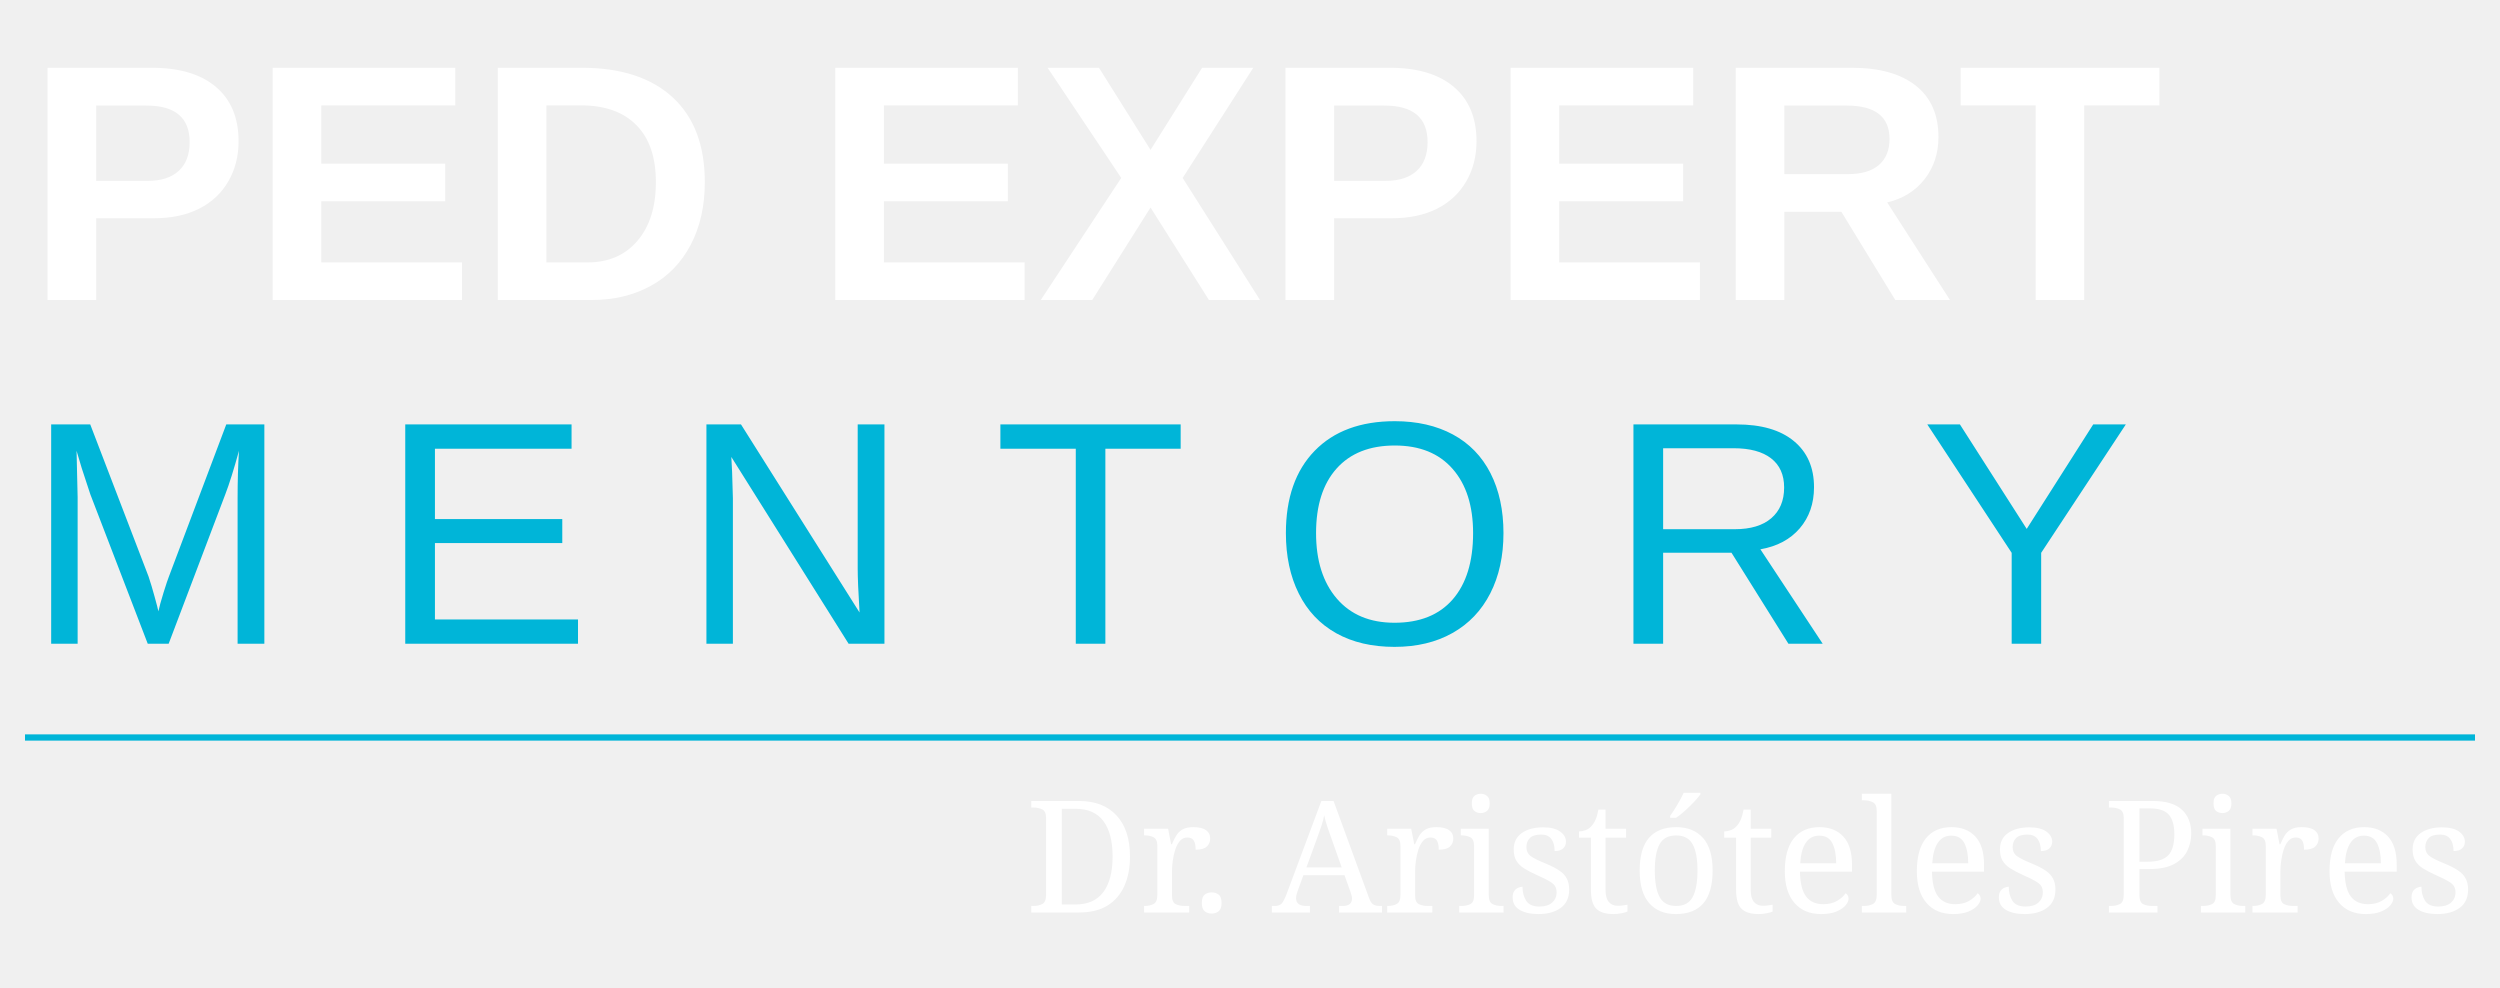
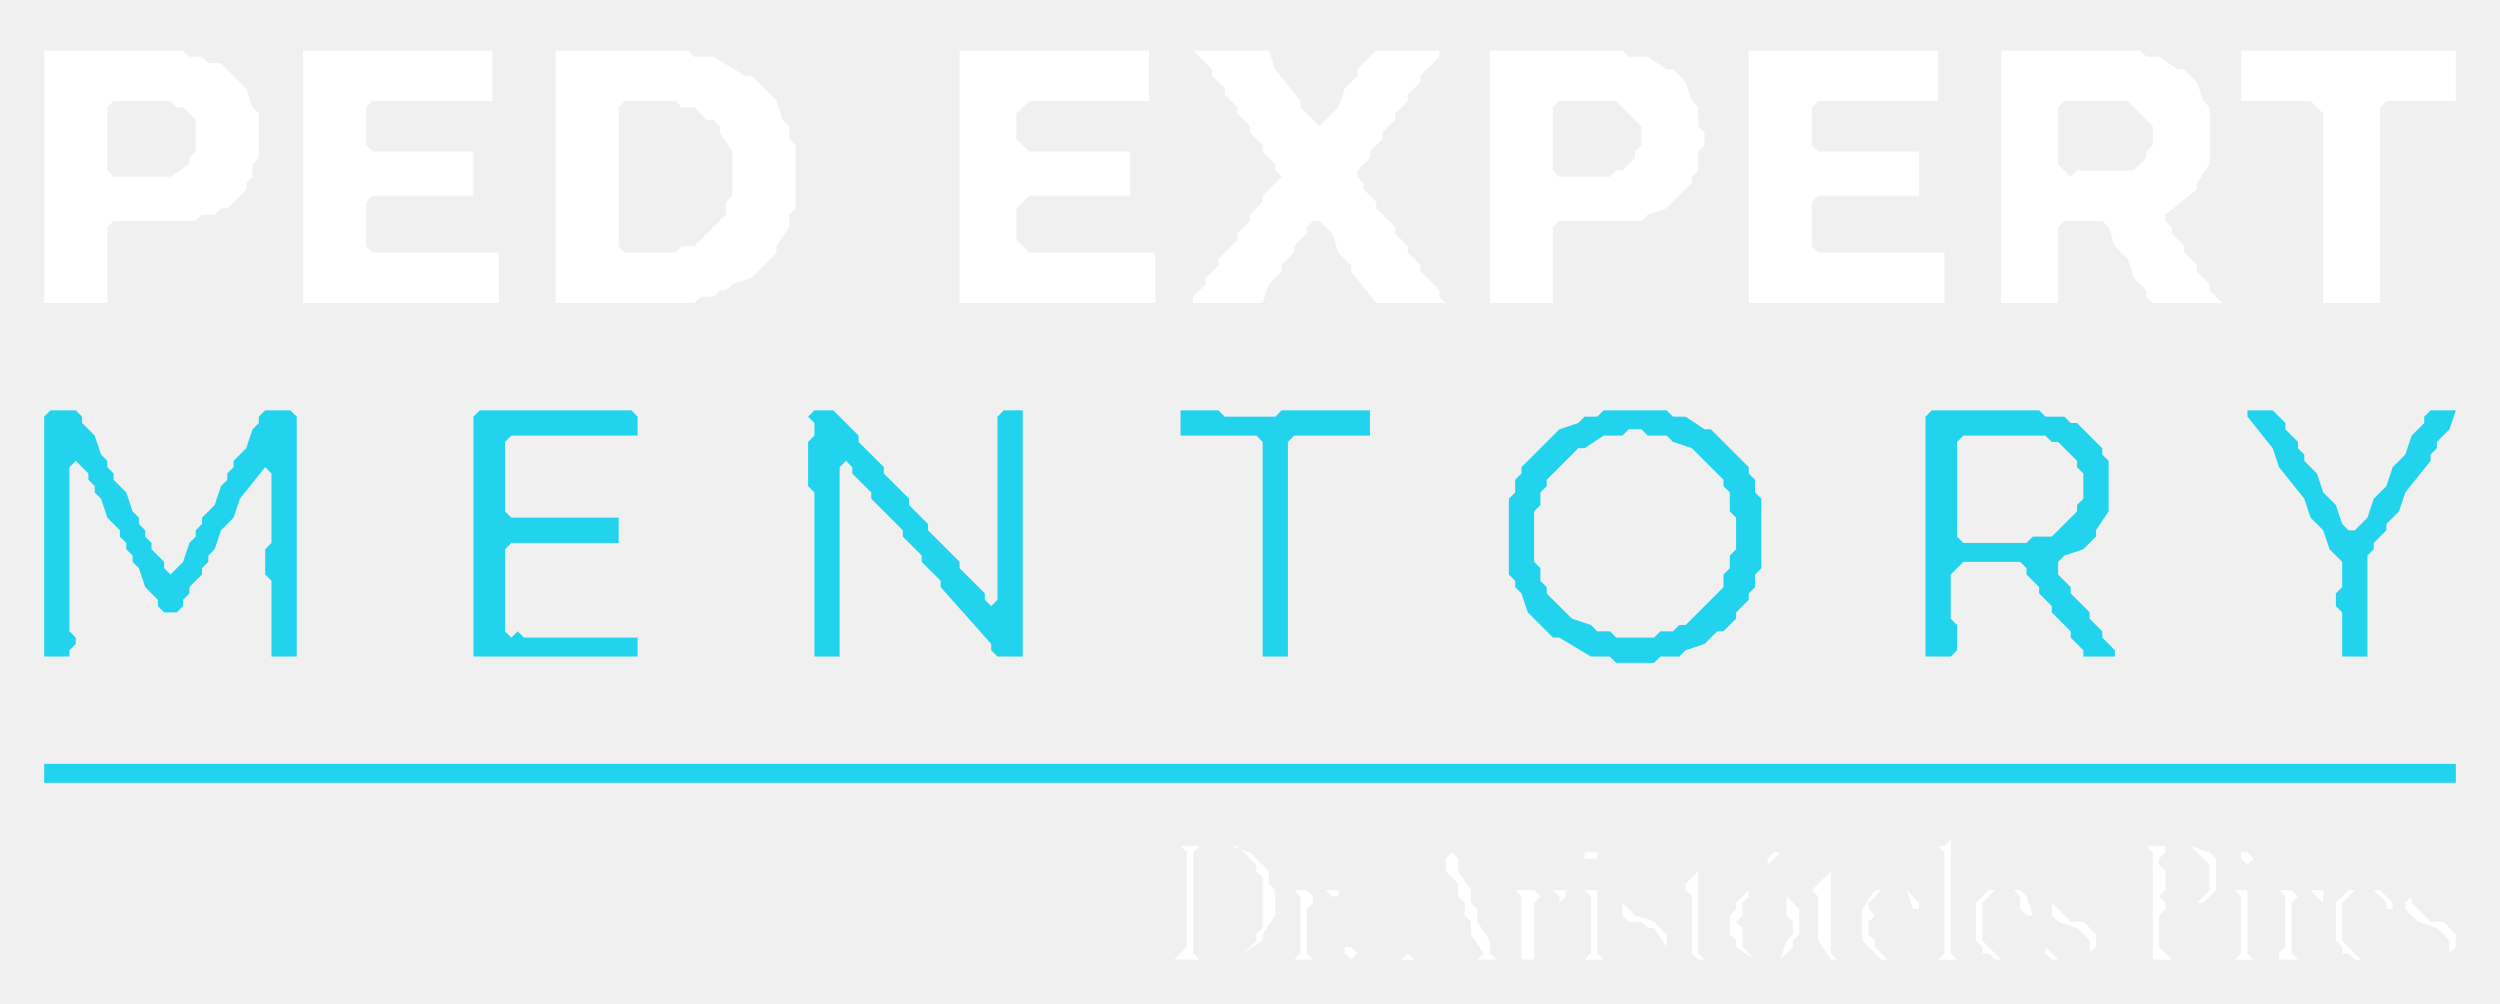
- <svg xmlns="http://www.w3.org/2000/svg" viewBox="0 0 400 158" role="img" aria-label="Ped Expert Mentory">
-   <g font-family="Arial, Helvetica, sans-serif">
-     <text x="4" y="48" font-size="54" font-weight="800" textLength="392" lengthAdjust="spacingAndGlyphs" fill="#ffffff">PED EXPERT</text>
-     <text x="4" y="103" font-size="51" font-weight="400" textLength="392" lengthAdjust="spacing" fill="#00b5d8">M E N T O R Y</text>
-   </g>
-   <path d="M4 118H396" stroke="#00b5d8" stroke-width="1" />
-   <text x="396" y="146" text-anchor="end" font-family="Georgia, serif" font-size="25" fill="#fff">Dr. Aristóteles Pires</text>
+ <svg xmlns="http://www.w3.org/2000/svg" viewBox="0 0 396 159" role="img" aria-label="Ped Expert Mentory">
+   <path fill="#FFFFFF" fill-rule="evenodd" d="M324,150 L324,151 L325,152 L326,152 Z M225,152 L224,152 L223,151 L224,150 L222,152 Z M213,150 L213,151 L214,152 L215,151 L214,150 Z M383,141 L381,143 L381,144 L383,146 L386,147 L388,149 L388,151 L389,150 L389,148 L387,146 L385,146 L382,143 L382,142 Z M376,141 L378,143 L378,144 L379,144 L379,143 L377,141 Z M372,141 L370,143 L370,149 L371,150 L371,151 L372,151 L373,152 L376,152 L374,152 L371,149 L371,143 L373,141 Z M368,141 L365,141 L364,142 L363,141 L361,141 L362,142 L362,150 L361,151 L361,152 L364,152 L363,151 L363,143 L365,141 L366,141 L368,143 Z M354,141 L355,142 L355,151 L354,152 L357,152 L356,151 L356,141 Z M326,141 L325,142 L325,145 L326,146 L329,147 L331,149 L331,151 L330,152 L332,150 L332,148 L330,146 L328,146 L325,143 L325,142 Z M319,141 L320,142 L320,144 L321,145 L322,145 L321,142 L320,141 Z M315,141 L313,143 L313,149 L314,150 L314,151 L315,151 L316,152 L319,152 L317,152 L314,149 L314,143 L316,141 Z M302,141 L303,144 L304,144 L304,143 Z M297,141 L295,144 L295,149 L298,152 L302,152 L303,151 L302,152 L299,152 L297,150 L297,149 L296,148 L296,146 L297,145 L296,144 L296,143 L298,141 Z M282,141 L283,142 L283,145 L284,146 L284,148 L283,149 L282,152 L284,150 L284,149 L285,148 L285,144 Z M277,141 L275,143 L275,144 L274,145 L274,148 L275,149 L275,150 L278,152 L276,150 L276,147 L275,146 L276,145 L276,143 L277,142 Z M258,141 L257,142 L257,145 L258,146 L260,146 L261,147 L262,147 L264,150 L262,152 L264,150 L264,148 L262,146 L259,145 L257,143 L257,142 Z M250,141 L251,141 L252,142 L252,151 L251,152 L254,152 L253,151 L253,141 Z M248,141 L246,141 L247,142 L247,143 L248,142 Z M240,141 L241,142 L241,152 L243,152 L243,143 L244,142 L243,141 Z M210,141 L211,142 L212,142 L212,141 Z M205,141 L206,142 L206,151 L205,152 L208,152 L207,151 L207,144 L208,143 L208,142 L207,141 Z M290,138 L287,141 L288,142 L288,149 L290,152 L292,152 L291,152 L290,151 Z M269,138 L267,140 L267,141 L268,142 L268,151 L269,152 L271,152 L272,151 L271,152 L270,152 L269,151 Z M355,135 L355,136 L356,137 L357,136 L356,135 Z M282,135 L281,135 L280,136 L280,137 Z M251,135 L251,136 L253,136 L253,135 Z M347,134 L350,137 L350,141 L348,143 L349,143 L351,141 L351,136 L350,135 Z M340,134 L341,135 L341,152 L344,152 L342,150 L342,145 L343,144 L343,143 L342,142 L343,141 L343,138 L342,137 L342,136 L343,135 L343,134 Z M230,134 L230,135 L229,136 L229,138 L231,140 L231,142 L232,143 L232,145 L233,146 L233,148 L235,151 L234,152 L237,152 L236,151 L236,149 L234,146 L234,144 L233,143 L233,141 L231,138 L231,136 L230,135 Z M195,134 L196,134 L199,137 L199,138 L200,139 L200,147 L199,148 L199,149 L197,151 L200,149 L200,148 L202,145 L202,141 L201,140 L201,138 L198,135 Z M187,134 L188,135 L188,150 L186,152 L190,152 L189,151 L189,135 L190,134 Z M309,133 L308,134 L307,134 L308,135 L308,151 L307,152 L310,152 L309,151 Z M355,8 L355,16 L366,16 L368,18 L368,48 L377,48 L377,17 L378,16 L389,16 L389,8 Z M317,8 L317,48 L326,48 L326,36 L327,35 L333,35 L334,36 L335,39 L337,41 L338,44 L340,46 L340,47 L341,48 L352,48 L350,46 L350,45 L348,43 L348,42 L346,40 L346,39 L344,37 L344,36 L343,35 L343,34 L348,30 L348,29 L350,26 L350,17 L349,16 L348,13 L346,11 L345,11 L342,9 L340,9 L339,8 Z M326,17 L327,16 L337,16 L341,20 L341,23 L340,24 L340,25 L338,27 L329,27 L328,28 L326,26 Z M277,8 L277,48 L308,48 L308,40 L288,40 L287,39 L287,32 L288,31 L304,31 L304,24 L288,24 L287,23 L287,17 L288,16 L307,16 L307,8 Z M261,9 L258,9 L257,8 L236,8 L236,48 L246,48 L246,36 L247,35 L260,35 L261,34 L264,33 L268,29 L268,28 L269,27 L269,24 L270,23 L270,21 L269,20 L269,17 L268,16 L267,13 L265,11 L264,11 Z M246,17 L247,16 L256,16 L260,20 L260,23 L259,24 L259,25 L257,27 L256,27 L255,28 L247,28 L246,27 Z M189,8 L192,11 L192,12 L194,14 L194,15 L196,17 L196,18 L198,20 L198,21 L200,23 L200,24 L202,26 L202,27 L203,28 L200,31 L200,32 L198,34 L198,35 L196,37 L196,38 L193,41 L193,42 L191,44 L191,45 L189,47 L189,48 L200,48 L201,45 L203,43 L203,42 L205,40 L205,39 L207,37 L207,36 L208,35 L209,35 L211,37 L212,40 L214,42 L214,43 L218,48 L229,48 L228,47 L228,46 L225,43 L225,42 L223,40 L223,39 L221,37 L221,36 L218,33 L218,32 L216,30 L216,29 L215,28 L215,27 L217,25 L217,24 L219,22 L219,21 L221,19 L221,18 L223,16 L223,15 L225,13 L225,12 L228,9 L228,8 L218,8 L215,11 L215,12 L213,14 L212,17 L209,20 L206,17 L206,16 L202,11 L201,8 Z M152,8 L152,48 L183,48 L183,40 L163,40 L161,38 L161,33 L163,31 L179,31 L179,24 L163,24 L161,22 L161,18 L163,16 L182,16 L182,8 Z M88,8 L88,48 L110,48 L111,47 L113,47 L114,46 L115,46 L116,45 L119,44 L123,40 L123,39 L125,36 L125,34 L126,33 L126,23 L125,22 L125,20 L124,19 L123,16 L119,12 L118,12 L113,9 L110,9 L109,8 Z M99,16 L107,16 L108,17 L110,17 L112,19 L113,19 L114,20 L114,21 L116,24 L116,31 L115,32 L115,34 L110,39 L108,39 L107,40 L99,40 L98,39 L98,17 Z M48,8 L48,48 L79,48 L79,40 L59,40 L58,39 L58,32 L59,31 L75,31 L75,24 L59,24 L58,23 L58,17 L59,16 L78,16 L78,8 Z M35,10 L33,10 L32,9 L30,9 L29,8 L7,8 L7,48 L17,48 L17,36 L18,35 L31,35 L32,34 L34,34 L35,33 L36,33 L39,30 L39,29 L40,28 L40,26 L41,25 L41,18 L40,17 L39,14 Z M17,17 L18,16 L27,16 L28,17 L29,17 L31,19 L31,24 L30,25 L30,26 L27,28 L18,28 L17,27 Z" />
+   <path fill="#22D3EE" fill-rule="evenodd" d="M7,121 L7,124 L389,124 L389,121 Z M356,65 L356,66 L360,71 L361,74 L365,79 L366,82 L368,84 L369,87 L371,89 L371,93 L370,94 L370,96 L371,97 L371,104 L375,104 L375,88 L376,87 L376,86 L378,84 L378,83 L380,81 L381,78 L385,73 L385,72 L386,71 L386,70 L388,68 L389,65 L385,65 L384,66 L384,67 L382,69 L381,72 L379,74 L378,77 L376,79 L375,82 L373,84 L372,84 L371,83 L370,80 L368,78 L367,75 L365,73 L365,72 L364,71 L364,70 L362,68 L362,67 L360,65 Z M306,65 L305,66 L305,104 L309,104 L310,103 L310,99 L309,98 L309,91 L311,89 L320,89 L321,90 L321,91 L323,93 L323,94 L325,96 L325,97 L328,100 L328,101 L330,103 L330,104 L335,104 L335,103 L333,101 L333,100 L331,98 L331,97 L328,94 L328,93 L326,91 L326,89 L327,88 L330,87 L332,85 L332,84 L334,81 L334,73 L333,72 L333,71 L329,67 L328,67 L327,66 L324,66 L323,65 Z M310,70 L311,69 L324,69 L325,70 L326,70 L329,73 L329,74 L330,75 L330,79 L329,80 L329,81 L325,85 L322,85 L321,86 L311,86 L310,85 Z M251,66 L250,67 L247,68 L241,74 L241,75 L240,76 L240,78 L239,79 L239,91 L240,92 L240,93 L241,94 L242,97 L246,101 L247,101 L252,104 L255,104 L256,105 L262,105 L263,104 L266,104 L267,103 L270,102 L272,100 L273,100 L275,98 L275,97 L277,95 L277,94 L278,93 L278,91 L279,90 L279,79 L278,78 L278,76 L277,75 L277,74 L271,68 L270,68 L267,66 L265,66 L264,65 L254,65 L253,66 Z M258,68 L260,68 L261,69 L264,69 L265,70 L268,71 L273,76 L273,77 L274,78 L274,81 L275,82 L275,87 L274,88 L274,90 L273,91 L273,93 L267,99 L266,99 L265,100 L263,100 L262,101 L256,101 L255,100 L253,100 L252,99 L249,98 L245,94 L245,93 L244,92 L244,90 L243,89 L243,81 L244,80 L244,78 L245,77 L245,76 L250,71 L251,71 L254,69 L257,69 Z M187,65 L187,69 L199,69 L200,70 L200,104 L204,104 L204,70 L205,69 L217,69 L217,65 L203,65 L202,66 L194,66 L193,65 Z M129,65 L128,66 L129,67 L129,69 L128,70 L128,77 L129,78 L129,104 L133,104 L133,74 L134,73 L135,74 L135,75 L138,78 L138,79 L143,84 L143,85 L146,88 L146,89 L149,92 L149,93 L157,102 L157,103 L158,104 L162,104 L162,65 L159,65 L158,66 L158,95 L157,96 L156,95 L156,94 L152,90 L152,89 L147,84 L147,83 L144,80 L144,79 L140,75 L140,74 L136,70 L136,69 L132,65 Z M76,65 L75,66 L75,104 L101,104 L101,101 L83,101 L82,100 L81,101 L80,100 L80,87 L81,86 L98,86 L98,82 L81,82 L80,81 L80,70 L81,69 L101,69 L101,66 L100,65 Z M7,66 L7,104 L11,104 L11,103 L12,102 L12,101 L11,100 L11,74 L12,73 L14,75 L14,76 L15,77 L15,78 L16,79 L17,82 L19,84 L19,85 L20,86 L20,87 L21,88 L21,89 L22,90 L23,93 L25,95 L25,96 L26,97 L28,97 L29,96 L29,95 L30,94 L30,93 L32,91 L32,90 L33,89 L33,88 L34,87 L35,84 L37,82 L38,79 L42,74 L43,75 L43,86 L42,87 L42,91 L43,92 L43,104 L47,104 L47,66 L46,65 L42,65 L41,66 L41,67 L40,68 L39,71 L37,73 L37,74 L36,75 L36,76 L35,77 L34,80 L32,82 L32,83 L31,84 L31,85 L30,86 L29,89 L27,91 L26,90 L26,89 L24,87 L24,86 L23,85 L23,84 L22,83 L22,82 L21,81 L20,78 L18,76 L18,75 L17,74 L17,73 L16,72 L15,69 L13,67 L13,66 L12,65 L8,65 Z" />
</svg>
